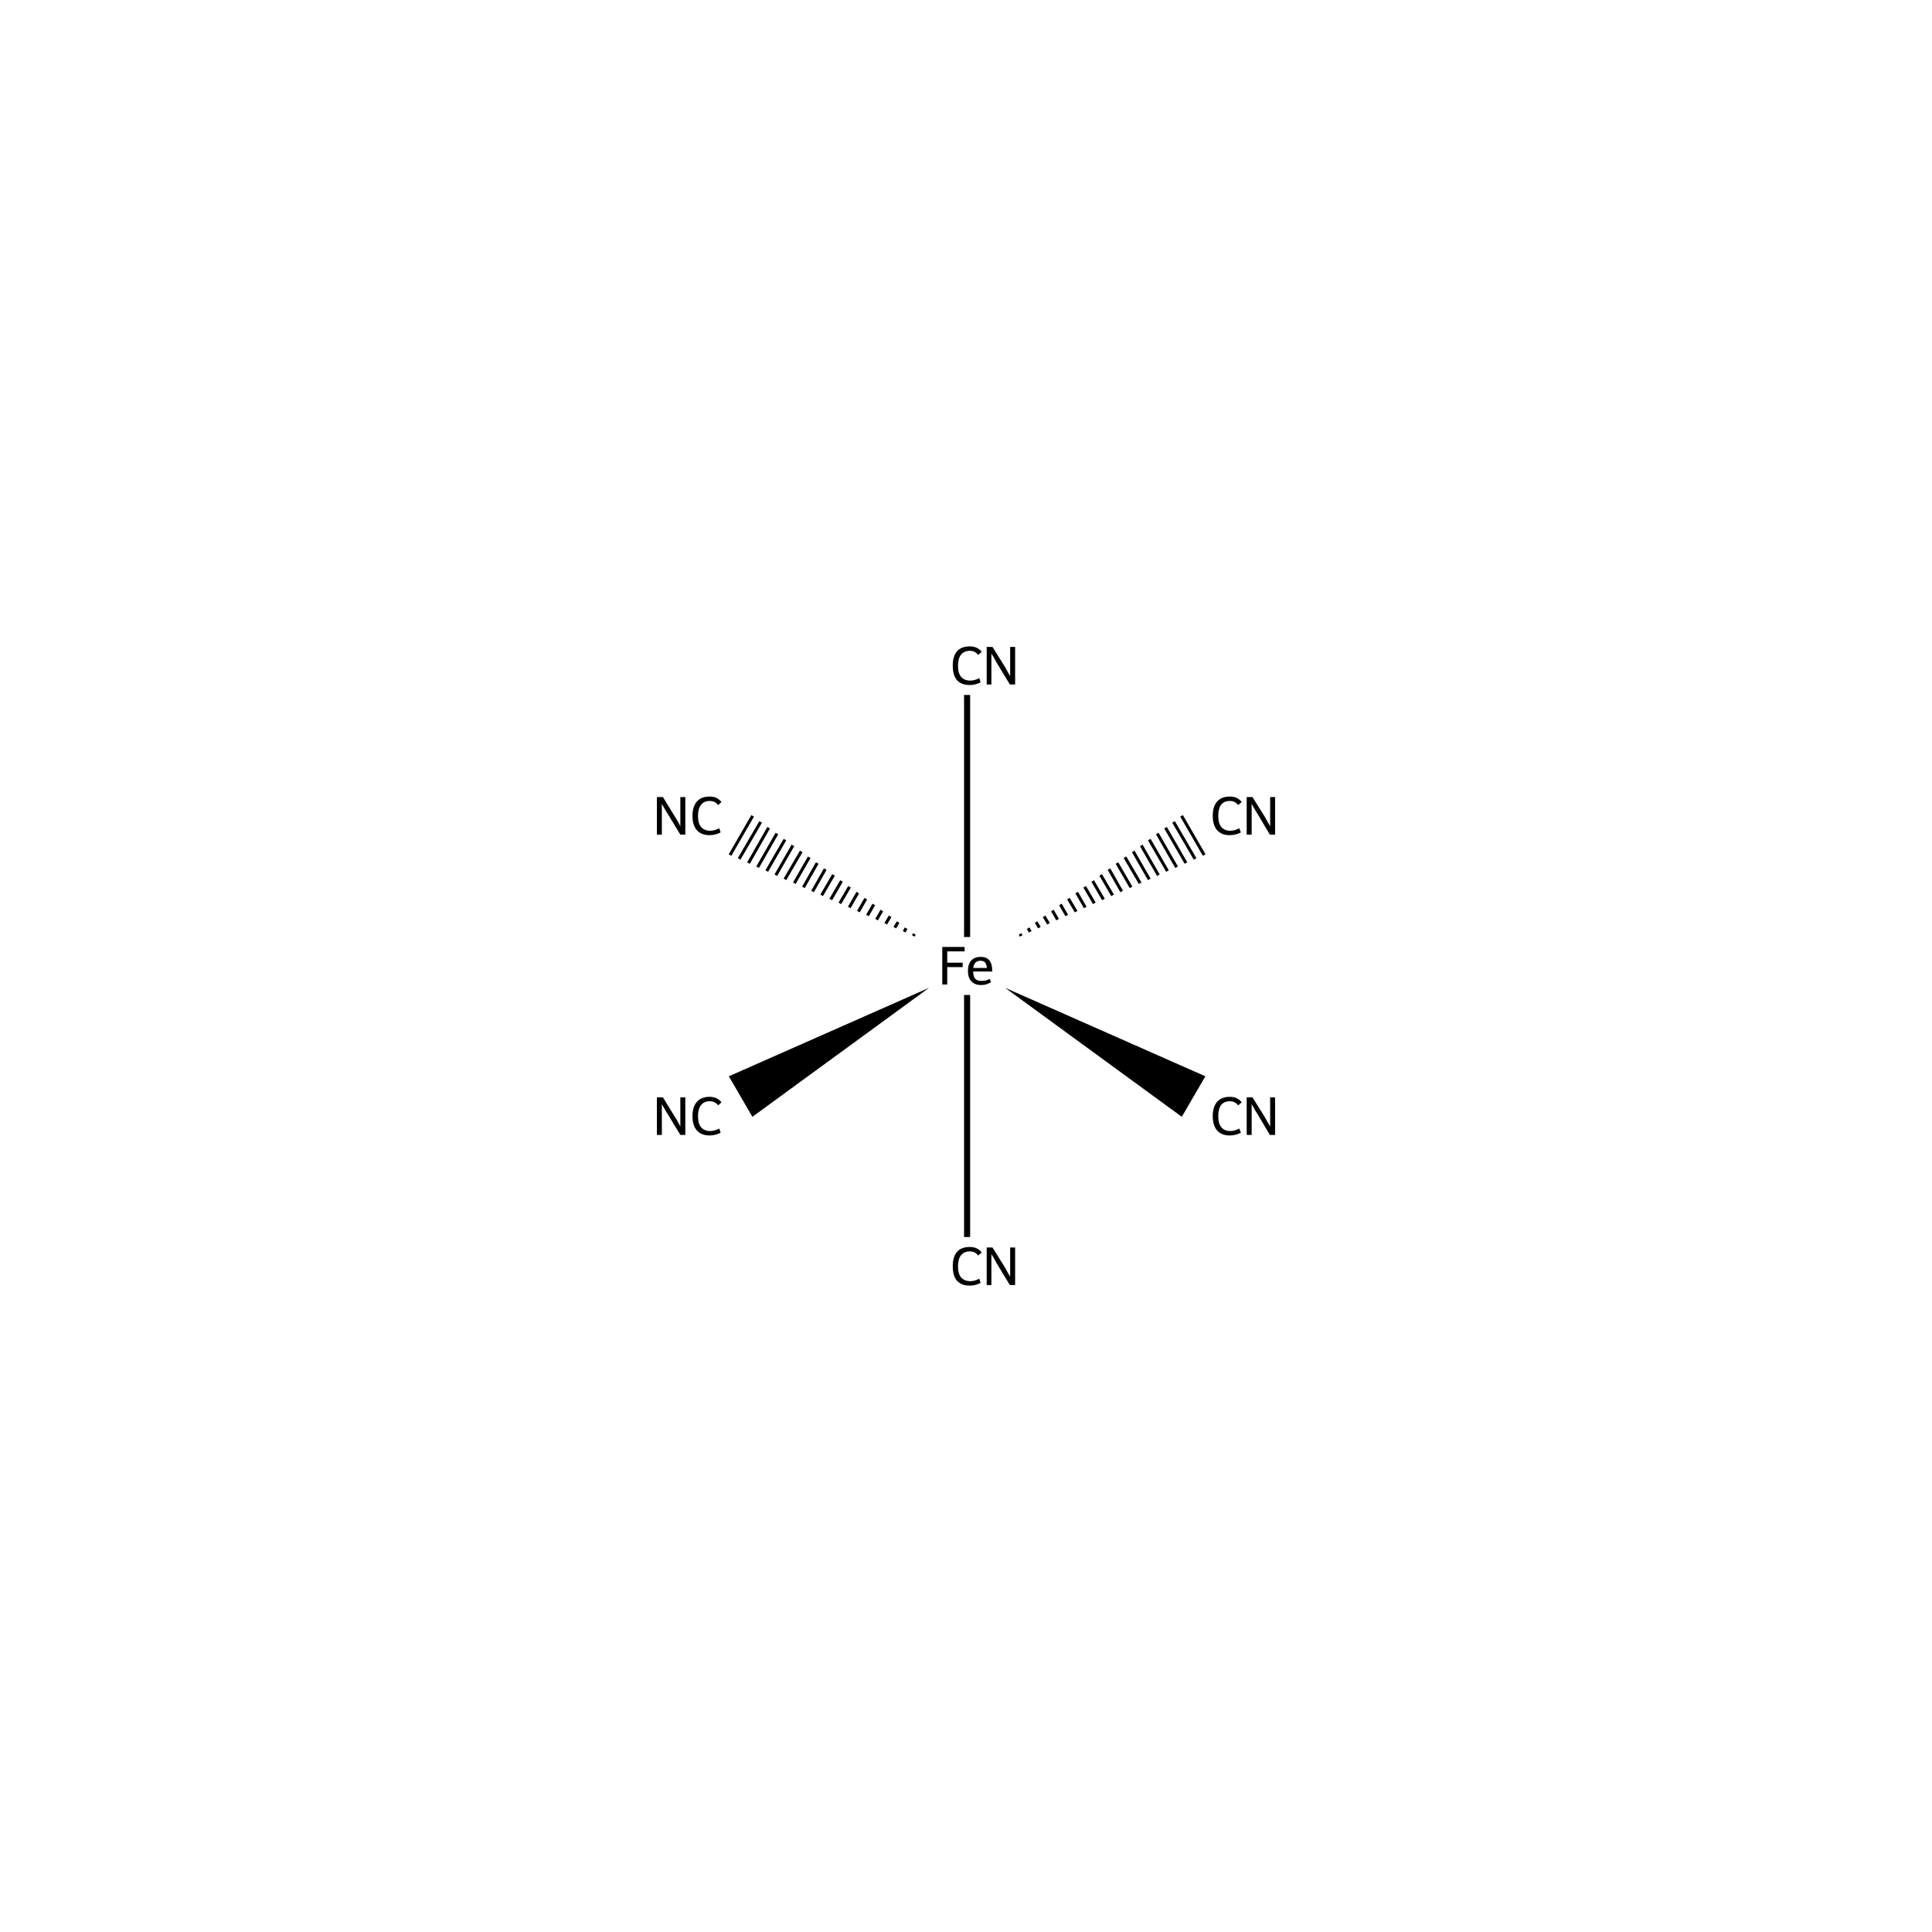
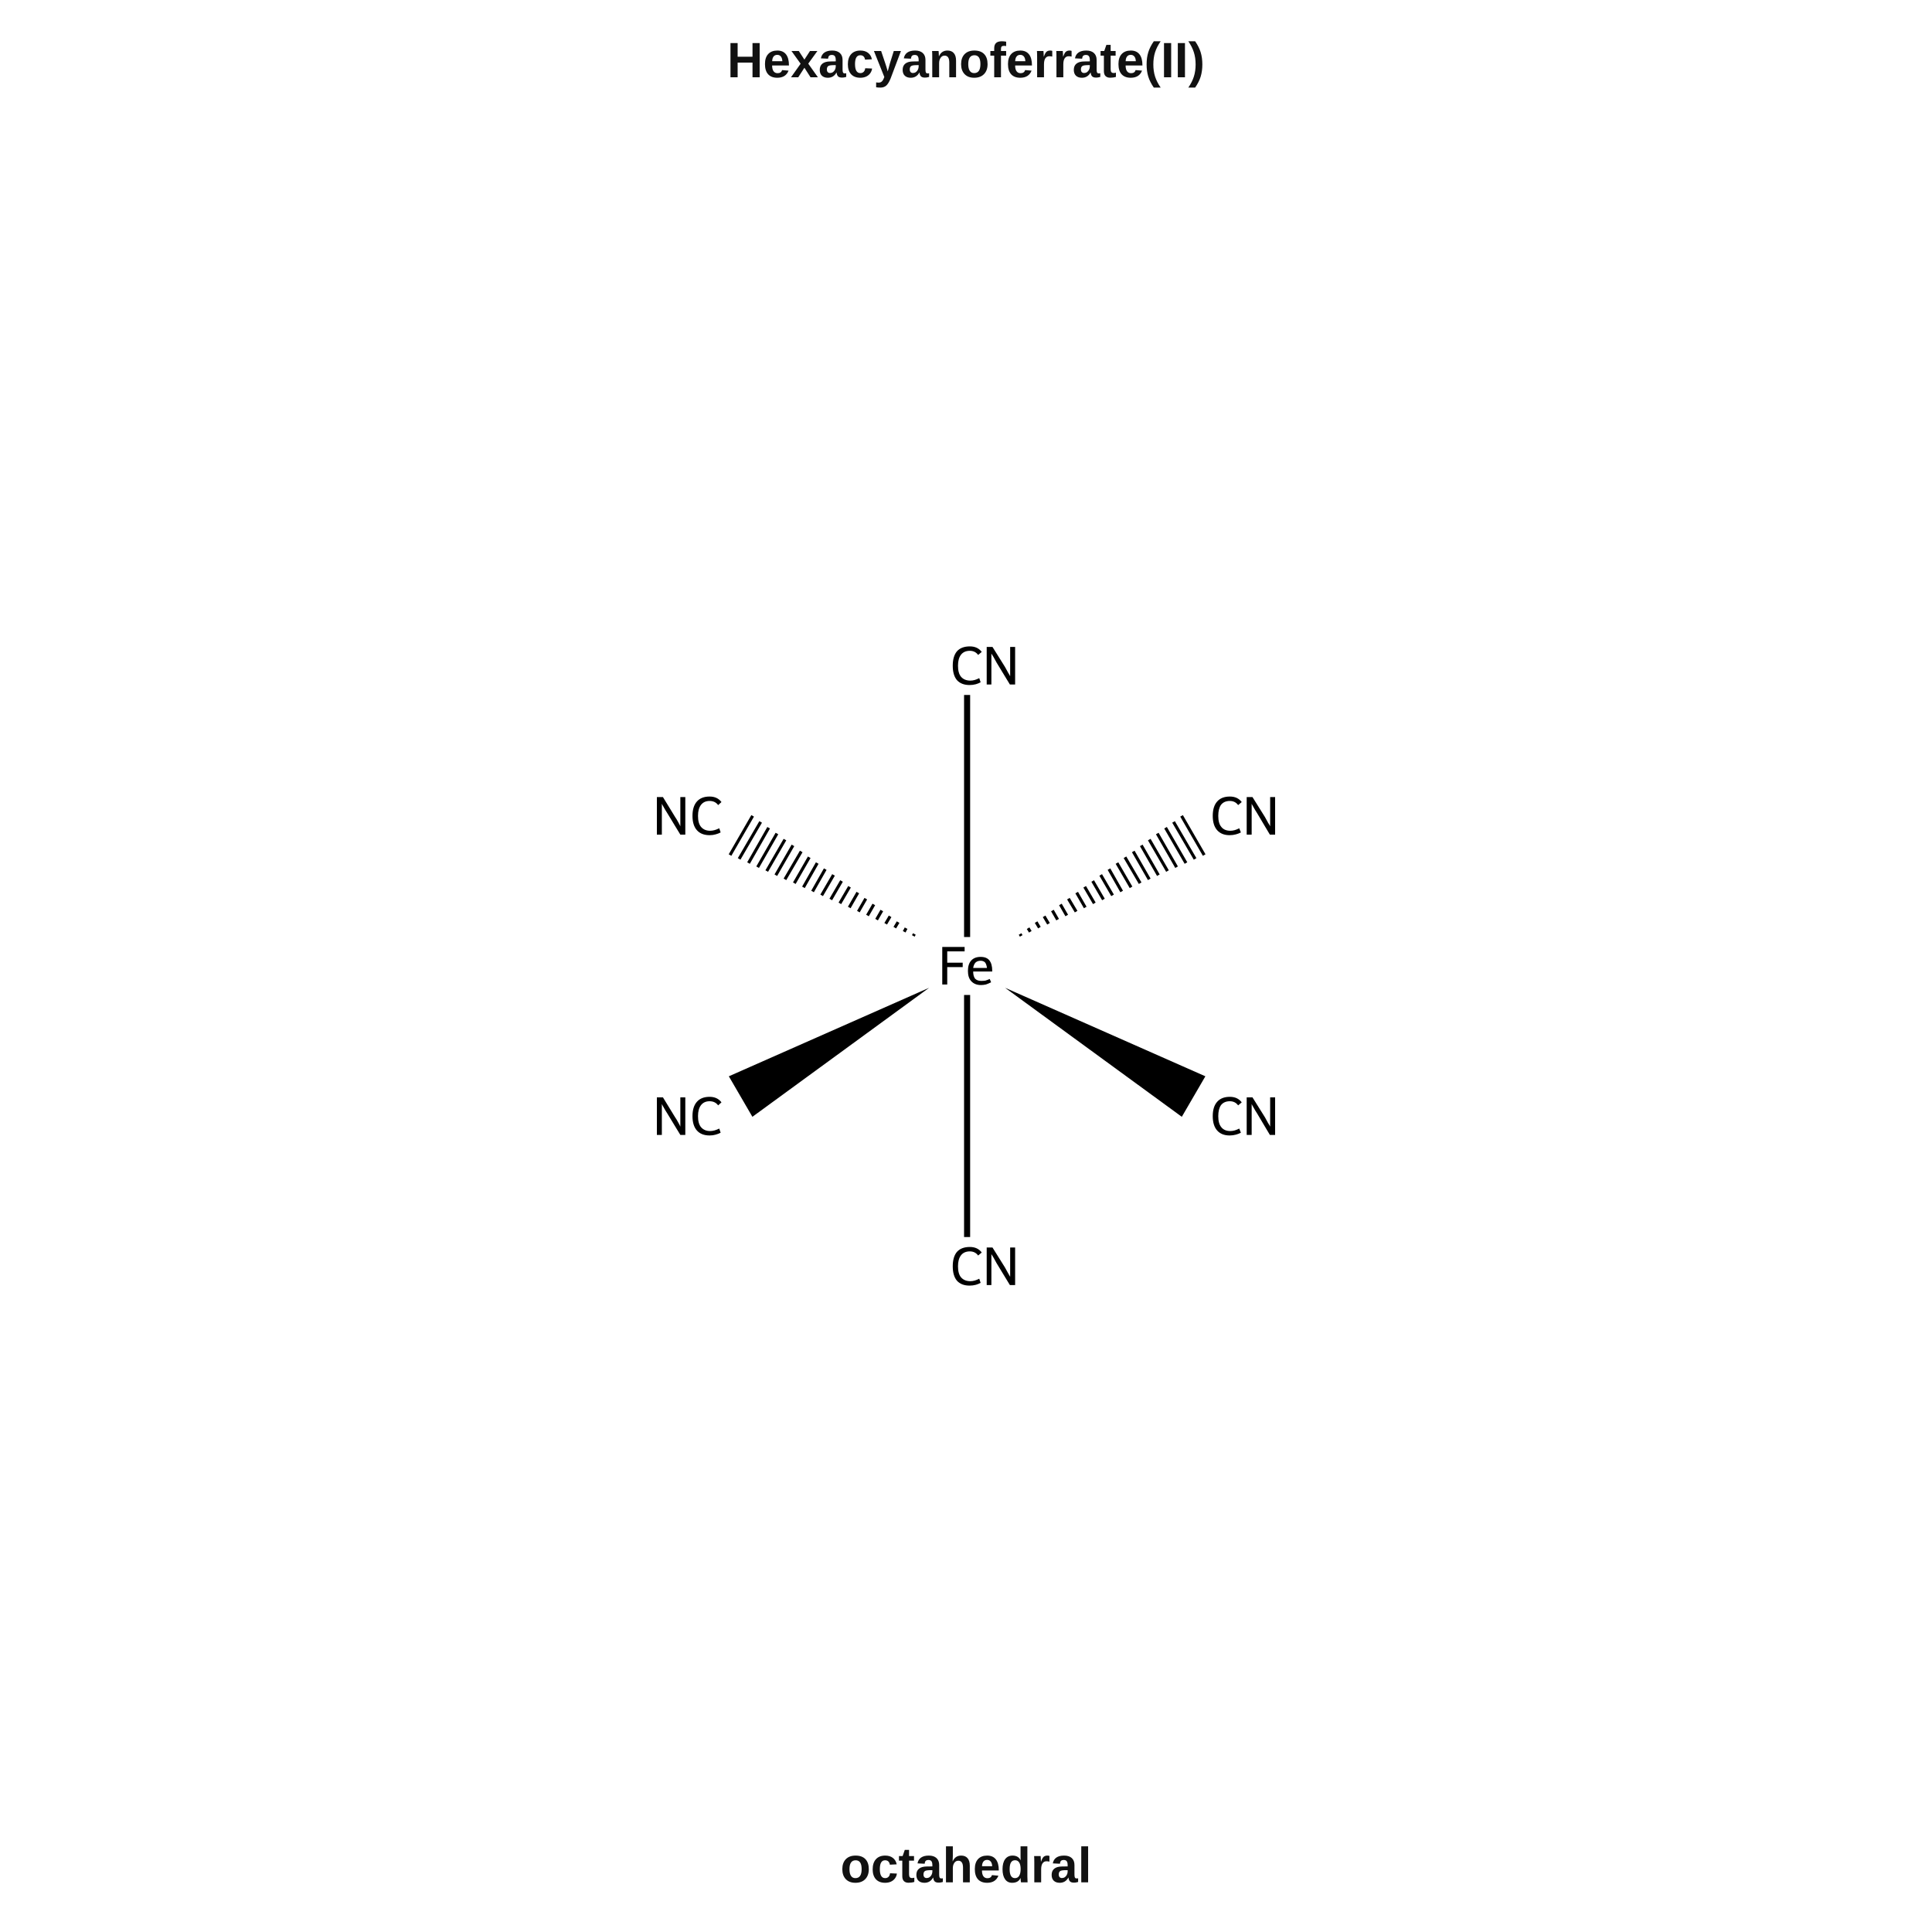
<svg xmlns="http://www.w3.org/2000/svg" version="1.1" baseProfile="full" xml:space="preserve" width="700px" height="700px" viewBox="0 0 700 700">
  <rect width="700" height="700" fill="#FFFFFF" />
  <rect style="opacity:1.0;fill:#FFFFFF;stroke:none" width="700.0" height="700.0" x="0.0" y="0.0"> </rect>
  <path class="bond-0 atom-0 atom-1" d="M 350.4,339.5 L 350.4,251.8" style="fill:none;fill-rule:evenodd;stroke:#000000;stroke-width:2.2px;stroke-linecap:butt;stroke-linejoin:miter;stroke-opacity:1" />
  <path class="bond-1 atom-0 atom-2" d="M 369.6,338.4 L 370.0,339.1" style="fill:none;fill-rule:evenodd;stroke:#000000;stroke-width:1.1px;stroke-linecap:butt;stroke-linejoin:miter;stroke-opacity:1" />
  <path class="bond-1 atom-0 atom-2" d="M 372.5,336.3 L 373.3,337.6" style="fill:none;fill-rule:evenodd;stroke:#000000;stroke-width:1.1px;stroke-linecap:butt;stroke-linejoin:miter;stroke-opacity:1" />
  <path class="bond-1 atom-0 atom-2" d="M 375.4,334.1 L 376.6,336.1" style="fill:none;fill-rule:evenodd;stroke:#000000;stroke-width:1.1px;stroke-linecap:butt;stroke-linejoin:miter;stroke-opacity:1" />
  <path class="bond-1 atom-0 atom-2" d="M 378.3,332.0 L 379.9,334.7" style="fill:none;fill-rule:evenodd;stroke:#000000;stroke-width:1.1px;stroke-linecap:butt;stroke-linejoin:miter;stroke-opacity:1" />
  <path class="bond-1 atom-0 atom-2" d="M 381.3,329.9 L 383.2,333.2" style="fill:none;fill-rule:evenodd;stroke:#000000;stroke-width:1.1px;stroke-linecap:butt;stroke-linejoin:miter;stroke-opacity:1" />
  <path class="bond-1 atom-0 atom-2" d="M 384.2,327.7 L 386.5,331.7" style="fill:none;fill-rule:evenodd;stroke:#000000;stroke-width:1.1px;stroke-linecap:butt;stroke-linejoin:miter;stroke-opacity:1" />
  <path class="bond-1 atom-0 atom-2" d="M 387.1,325.6 L 389.9,330.3" style="fill:none;fill-rule:evenodd;stroke:#000000;stroke-width:1.1px;stroke-linecap:butt;stroke-linejoin:miter;stroke-opacity:1" />
  <path class="bond-1 atom-0 atom-2" d="M 390.1,323.4 L 393.2,328.8" style="fill:none;fill-rule:evenodd;stroke:#000000;stroke-width:1.1px;stroke-linecap:butt;stroke-linejoin:miter;stroke-opacity:1" />
  <path class="bond-1 atom-0 atom-2" d="M 393.0,321.3 L 396.5,327.3" style="fill:none;fill-rule:evenodd;stroke:#000000;stroke-width:1.1px;stroke-linecap:butt;stroke-linejoin:miter;stroke-opacity:1" />
  <path class="bond-1 atom-0 atom-2" d="M 395.9,319.2 L 399.8,325.9" style="fill:none;fill-rule:evenodd;stroke:#000000;stroke-width:1.1px;stroke-linecap:butt;stroke-linejoin:miter;stroke-opacity:1" />
  <path class="bond-1 atom-0 atom-2" d="M 398.8,317.0 L 403.1,324.4" style="fill:none;fill-rule:evenodd;stroke:#000000;stroke-width:1.1px;stroke-linecap:butt;stroke-linejoin:miter;stroke-opacity:1" />
  <path class="bond-1 atom-0 atom-2" d="M 401.8,314.9 L 406.4,323.0" style="fill:none;fill-rule:evenodd;stroke:#000000;stroke-width:1.1px;stroke-linecap:butt;stroke-linejoin:miter;stroke-opacity:1" />
  <path class="bond-1 atom-0 atom-2" d="M 404.7,312.7 L 409.8,321.5" style="fill:none;fill-rule:evenodd;stroke:#000000;stroke-width:1.1px;stroke-linecap:butt;stroke-linejoin:miter;stroke-opacity:1" />
  <path class="bond-1 atom-0 atom-2" d="M 407.6,310.6 L 413.1,320.0" style="fill:none;fill-rule:evenodd;stroke:#000000;stroke-width:1.1px;stroke-linecap:butt;stroke-linejoin:miter;stroke-opacity:1" />
  <path class="bond-1 atom-0 atom-2" d="M 410.6,308.5 L 416.4,318.6" style="fill:none;fill-rule:evenodd;stroke:#000000;stroke-width:1.1px;stroke-linecap:butt;stroke-linejoin:miter;stroke-opacity:1" />
  <path class="bond-1 atom-0 atom-2" d="M 413.5,306.3 L 419.7,317.1" style="fill:none;fill-rule:evenodd;stroke:#000000;stroke-width:1.1px;stroke-linecap:butt;stroke-linejoin:miter;stroke-opacity:1" />
  <path class="bond-1 atom-0 atom-2" d="M 416.4,304.2 L 423.0,315.6" style="fill:none;fill-rule:evenodd;stroke:#000000;stroke-width:1.1px;stroke-linecap:butt;stroke-linejoin:miter;stroke-opacity:1" />
  <path class="bond-1 atom-0 atom-2" d="M 419.3,302.0 L 426.3,314.2" style="fill:none;fill-rule:evenodd;stroke:#000000;stroke-width:1.1px;stroke-linecap:butt;stroke-linejoin:miter;stroke-opacity:1" />
  <path class="bond-1 atom-0 atom-2" d="M 422.3,299.9 L 429.7,312.7" style="fill:none;fill-rule:evenodd;stroke:#000000;stroke-width:1.1px;stroke-linecap:butt;stroke-linejoin:miter;stroke-opacity:1" />
  <path class="bond-1 atom-0 atom-2" d="M 425.2,297.8 L 433.0,311.2" style="fill:none;fill-rule:evenodd;stroke:#000000;stroke-width:1.1px;stroke-linecap:butt;stroke-linejoin:miter;stroke-opacity:1" />
  <path class="bond-1 atom-0 atom-2" d="M 428.1,295.6 L 436.3,309.8" style="fill:none;fill-rule:evenodd;stroke:#000000;stroke-width:1.1px;stroke-linecap:butt;stroke-linejoin:miter;stroke-opacity:1" />
  <path class="bond-2 atom-0 atom-3" d="M 366.6,359.3 L 436.3,390.1 L 428.1,404.2 Z" style="fill:#000000;fill-rule:evenodd;fill-opacity:1;stroke:#000000;stroke-width:0.6px;stroke-linecap:butt;stroke-linejoin:miter;stroke-miterlimit:10;stroke-opacity:1;" />
  <path class="bond-3 atom-0 atom-4" d="M 350.4,360.5 L 350.4,448.2" style="fill:none;fill-rule:evenodd;stroke:#000000;stroke-width:2.2px;stroke-linecap:butt;stroke-linejoin:miter;stroke-opacity:1" />
  <path class="bond-4 atom-0 atom-5" d="M 334.2,359.3 L 272.7,404.2 L 264.5,390.1 Z" style="fill:#000000;fill-rule:evenodd;fill-opacity:1;stroke:#000000;stroke-width:0.6px;stroke-linecap:butt;stroke-linejoin:miter;stroke-miterlimit:10;stroke-opacity:1;" />
  <path class="bond-5 atom-0 atom-6" d="M 330.9,339.1 L 331.3,338.4" style="fill:none;fill-rule:evenodd;stroke:#000000;stroke-width:1.1px;stroke-linecap:butt;stroke-linejoin:miter;stroke-opacity:1" />
  <path class="bond-5 atom-0 atom-6" d="M 327.6,337.6 L 328.3,336.3" style="fill:none;fill-rule:evenodd;stroke:#000000;stroke-width:1.1px;stroke-linecap:butt;stroke-linejoin:miter;stroke-opacity:1" />
  <path class="bond-5 atom-0 atom-6" d="M 324.2,336.1 L 325.4,334.1" style="fill:none;fill-rule:evenodd;stroke:#000000;stroke-width:1.1px;stroke-linecap:butt;stroke-linejoin:miter;stroke-opacity:1" />
  <path class="bond-5 atom-0 atom-6" d="M 320.9,334.7 L 322.5,332.0" style="fill:none;fill-rule:evenodd;stroke:#000000;stroke-width:1.1px;stroke-linecap:butt;stroke-linejoin:miter;stroke-opacity:1" />
  <path class="bond-5 atom-0 atom-6" d="M 317.6,333.2 L 319.5,329.9" style="fill:none;fill-rule:evenodd;stroke:#000000;stroke-width:1.1px;stroke-linecap:butt;stroke-linejoin:miter;stroke-opacity:1" />
  <path class="bond-5 atom-0 atom-6" d="M 314.3,331.7 L 316.6,327.7" style="fill:none;fill-rule:evenodd;stroke:#000000;stroke-width:1.1px;stroke-linecap:butt;stroke-linejoin:miter;stroke-opacity:1" />
  <path class="bond-5 atom-0 atom-6" d="M 311.0,330.3 L 313.7,325.6" style="fill:none;fill-rule:evenodd;stroke:#000000;stroke-width:1.1px;stroke-linecap:butt;stroke-linejoin:miter;stroke-opacity:1" />
  <path class="bond-5 atom-0 atom-6" d="M 307.7,328.8 L 310.8,323.4" style="fill:none;fill-rule:evenodd;stroke:#000000;stroke-width:1.1px;stroke-linecap:butt;stroke-linejoin:miter;stroke-opacity:1" />
  <path class="bond-5 atom-0 atom-6" d="M 304.3,327.3 L 307.8,321.3" style="fill:none;fill-rule:evenodd;stroke:#000000;stroke-width:1.1px;stroke-linecap:butt;stroke-linejoin:miter;stroke-opacity:1" />
  <path class="bond-5 atom-0 atom-6" d="M 301.0,325.9 L 304.9,319.2" style="fill:none;fill-rule:evenodd;stroke:#000000;stroke-width:1.1px;stroke-linecap:butt;stroke-linejoin:miter;stroke-opacity:1" />
  <path class="bond-5 atom-0 atom-6" d="M 297.7,324.4 L 302.0,317.0" style="fill:none;fill-rule:evenodd;stroke:#000000;stroke-width:1.1px;stroke-linecap:butt;stroke-linejoin:miter;stroke-opacity:1" />
  <path class="bond-5 atom-0 atom-6" d="M 294.4,323.0 L 299.0,314.9" style="fill:none;fill-rule:evenodd;stroke:#000000;stroke-width:1.1px;stroke-linecap:butt;stroke-linejoin:miter;stroke-opacity:1" />
  <path class="bond-5 atom-0 atom-6" d="M 291.1,321.5 L 296.1,312.7" style="fill:none;fill-rule:evenodd;stroke:#000000;stroke-width:1.1px;stroke-linecap:butt;stroke-linejoin:miter;stroke-opacity:1" />
  <path class="bond-5 atom-0 atom-6" d="M 287.8,320.0 L 293.2,310.6" style="fill:none;fill-rule:evenodd;stroke:#000000;stroke-width:1.1px;stroke-linecap:butt;stroke-linejoin:miter;stroke-opacity:1" />
  <path class="bond-5 atom-0 atom-6" d="M 284.4,318.6 L 290.3,308.5" style="fill:none;fill-rule:evenodd;stroke:#000000;stroke-width:1.1px;stroke-linecap:butt;stroke-linejoin:miter;stroke-opacity:1" />
  <path class="bond-5 atom-0 atom-6" d="M 281.1,317.1 L 287.3,306.3" style="fill:none;fill-rule:evenodd;stroke:#000000;stroke-width:1.1px;stroke-linecap:butt;stroke-linejoin:miter;stroke-opacity:1" />
  <path class="bond-5 atom-0 atom-6" d="M 277.8,315.6 L 284.4,304.2" style="fill:none;fill-rule:evenodd;stroke:#000000;stroke-width:1.1px;stroke-linecap:butt;stroke-linejoin:miter;stroke-opacity:1" />
  <path class="bond-5 atom-0 atom-6" d="M 274.5,314.2 L 281.5,302.0" style="fill:none;fill-rule:evenodd;stroke:#000000;stroke-width:1.1px;stroke-linecap:butt;stroke-linejoin:miter;stroke-opacity:1" />
  <path class="bond-5 atom-0 atom-6" d="M 271.2,312.7 L 278.5,299.9" style="fill:none;fill-rule:evenodd;stroke:#000000;stroke-width:1.1px;stroke-linecap:butt;stroke-linejoin:miter;stroke-opacity:1" />
  <path class="bond-5 atom-0 atom-6" d="M 267.8,311.2 L 275.6,297.8" style="fill:none;fill-rule:evenodd;stroke:#000000;stroke-width:1.1px;stroke-linecap:butt;stroke-linejoin:miter;stroke-opacity:1" />
  <path class="bond-5 atom-0 atom-6" d="M 264.5,309.8 L 272.7,295.6" style="fill:none;fill-rule:evenodd;stroke:#000000;stroke-width:1.1px;stroke-linecap:butt;stroke-linejoin:miter;stroke-opacity:1" />
  <path class="atom-0" d="M 341.4 343.1 L 349.5 343.1 L 349.5 344.7 L 343.2 344.7 L 343.2 348.8 L 348.8 348.8 L 348.8 350.4 L 343.2 350.4 L 343.2 356.7 L 341.4 356.7 L 341.4 343.1 " fill="#000000" />
  <path class="atom-0" d="M 350.7 351.8 Q 350.7 349.3, 351.9 348.0 Q 353.1 346.7, 355.3 346.7 Q 357.5 346.7, 358.5 348.0 Q 359.5 349.3, 359.5 351.7 L 359.5 352.0 L 352.6 352.0 Q 352.6 353.7, 353.3 354.6 Q 354.1 355.4, 355.5 355.4 Q 356.3 355.4, 357.0 355.3 Q 357.7 355.1, 358.6 354.7 L 359.1 355.9 Q 358.1 356.4, 357.2 356.7 Q 356.3 356.9, 355.4 356.9 Q 353.2 356.9, 351.9 355.5 Q 350.7 354.2, 350.7 351.8 M 355.3 348.1 Q 354.2 348.1, 353.5 348.7 Q 352.8 349.4, 352.6 350.7 L 357.6 350.7 Q 357.4 349.3, 356.9 348.7 Q 356.3 348.1, 355.3 348.1 " fill="#000000" />
  <path class="atom-1" d="M 345.2 241.2 Q 345.2 237.8, 346.7 236.0 Q 348.3 234.2, 351.4 234.2 Q 354.2 234.2, 355.7 236.2 L 354.4 237.3 Q 353.3 235.8, 351.4 235.8 Q 349.3 235.8, 348.2 237.2 Q 347.1 238.6, 347.1 241.2 Q 347.1 243.9, 348.2 245.2 Q 349.4 246.6, 351.6 246.6 Q 353.1 246.6, 354.8 245.7 L 355.3 247.2 Q 354.6 247.6, 353.6 247.9 Q 352.5 248.2, 351.3 248.2 Q 348.3 248.2, 346.7 246.4 Q 345.2 244.6, 345.2 241.2 " fill="#000000" />
  <path class="atom-1" d="M 359.6 234.4 L 364.1 241.6 Q 364.5 242.3, 365.2 243.6 Q 365.9 244.9, 366.0 245.0 L 366.0 234.4 L 367.8 234.4 L 367.8 248.0 L 365.9 248.0 L 361.1 240.1 Q 360.6 239.2, 360.0 238.1 Q 359.4 237.1, 359.2 236.8 L 359.2 248.0 L 357.5 248.0 L 357.5 234.4 L 359.6 234.4 " fill="#000000" />
  <path class="atom-2" d="M 439.4 295.6 Q 439.4 292.2, 441.0 290.4 Q 442.6 288.6, 445.6 288.6 Q 448.4 288.6, 449.9 290.6 L 448.6 291.7 Q 447.5 290.2, 445.6 290.2 Q 443.5 290.2, 442.4 291.6 Q 441.4 293.0, 441.4 295.6 Q 441.4 298.3, 442.5 299.6 Q 443.6 301.0, 445.8 301.0 Q 447.3 301.0, 449.0 300.1 L 449.6 301.6 Q 448.9 302.0, 447.8 302.3 Q 446.7 302.6, 445.5 302.6 Q 442.6 302.6, 441.0 300.8 Q 439.4 299.0, 439.4 295.6 " fill="#000000" />
  <path class="atom-2" d="M 453.8 288.8 L 458.3 296.0 Q 458.7 296.7, 459.4 298.0 Q 460.2 299.3, 460.2 299.4 L 460.2 288.8 L 462.0 288.8 L 462.0 302.4 L 460.1 302.4 L 455.4 294.5 Q 454.8 293.6, 454.2 292.5 Q 453.6 291.5, 453.5 291.2 L 453.5 302.4 L 451.7 302.4 L 451.7 288.8 L 453.8 288.8 " fill="#000000" />
  <path class="atom-3" d="M 439.4 404.4 Q 439.4 401.0, 441.0 399.2 Q 442.6 397.4, 445.6 397.4 Q 448.4 397.4, 449.9 399.4 L 448.6 400.5 Q 447.5 399.0, 445.6 399.0 Q 443.5 399.0, 442.4 400.4 Q 441.4 401.8, 441.4 404.4 Q 441.4 407.1, 442.5 408.4 Q 443.6 409.8, 445.8 409.8 Q 447.3 409.8, 449.0 408.9 L 449.6 410.4 Q 448.9 410.8, 447.8 411.1 Q 446.7 411.4, 445.5 411.4 Q 442.6 411.4, 441.0 409.6 Q 439.4 407.8, 439.4 404.4 " fill="#000000" />
  <path class="atom-3" d="M 453.8 397.6 L 458.3 404.8 Q 458.7 405.5, 459.4 406.8 Q 460.2 408.1, 460.2 408.2 L 460.2 397.6 L 462.0 397.6 L 462.0 411.2 L 460.1 411.2 L 455.4 403.3 Q 454.8 402.4, 454.2 401.3 Q 453.6 400.3, 453.5 400.0 L 453.5 411.2 L 451.7 411.2 L 451.7 397.6 L 453.8 397.6 " fill="#000000" />
  <path class="atom-4" d="M 345.2 458.8 Q 345.2 455.4, 346.7 453.6 Q 348.3 451.8, 351.4 451.8 Q 354.2 451.8, 355.7 453.8 L 354.4 454.9 Q 353.3 453.4, 351.4 453.4 Q 349.3 453.4, 348.2 454.8 Q 347.1 456.2, 347.1 458.8 Q 347.1 461.5, 348.2 462.8 Q 349.4 464.2, 351.6 464.2 Q 353.1 464.2, 354.8 463.3 L 355.3 464.8 Q 354.6 465.2, 353.6 465.5 Q 352.5 465.8, 351.3 465.8 Q 348.3 465.8, 346.7 464.0 Q 345.2 462.2, 345.2 458.8 " fill="#000000" />
  <path class="atom-4" d="M 359.6 452.0 L 364.1 459.2 Q 364.5 459.9, 365.2 461.2 Q 365.9 462.5, 366.0 462.6 L 366.0 452.0 L 367.8 452.0 L 367.8 465.6 L 365.9 465.6 L 361.1 457.7 Q 360.6 456.8, 360.0 455.7 Q 359.4 454.7, 359.2 454.4 L 359.2 465.6 L 357.5 465.6 L 357.5 452.0 L 359.6 452.0 " fill="#000000" />
  <path class="atom-5" d="M 240.2 397.6 L 244.6 404.8 Q 245.1 405.5, 245.8 406.8 Q 246.5 408.1, 246.5 408.2 L 246.5 397.6 L 248.3 397.6 L 248.3 411.2 L 246.5 411.2 L 241.7 403.3 Q 241.1 402.4, 240.5 401.3 Q 239.9 400.3, 239.8 400.0 L 239.8 411.2 L 238.0 411.2 L 238.0 397.6 L 240.2 397.6 " fill="#000000" />
  <path class="atom-5" d="M 250.9 404.4 Q 250.9 401.0, 252.5 399.2 Q 254.1 397.4, 257.1 397.4 Q 259.9 397.4, 261.4 399.4 L 260.2 400.5 Q 259.1 399.0, 257.1 399.0 Q 255.1 399.0, 254.0 400.4 Q 252.9 401.8, 252.9 404.4 Q 252.9 407.1, 254.0 408.4 Q 255.2 409.8, 257.3 409.8 Q 258.8 409.8, 260.6 408.9 L 261.1 410.4 Q 260.4 410.8, 259.3 411.1 Q 258.3 411.4, 257.1 411.4 Q 254.1 411.4, 252.5 409.6 Q 250.9 407.8, 250.9 404.4 " fill="#000000" />
  <path class="atom-6" d="M 240.2 288.8 L 244.6 296.0 Q 245.1 296.7, 245.8 298.0 Q 246.5 299.3, 246.5 299.4 L 246.5 288.8 L 248.3 288.8 L 248.3 302.4 L 246.5 302.4 L 241.7 294.5 Q 241.1 293.6, 240.5 292.5 Q 239.9 291.5, 239.8 291.2 L 239.8 302.4 L 238.0 302.4 L 238.0 288.8 L 240.2 288.8 " fill="#000000" />
  <path class="atom-6" d="M 250.9 295.6 Q 250.9 292.2, 252.5 290.4 Q 254.1 288.6, 257.1 288.6 Q 259.9 288.6, 261.4 290.6 L 260.2 291.7 Q 259.1 290.2, 257.1 290.2 Q 255.1 290.2, 254.0 291.6 Q 252.9 293.0, 252.9 295.6 Q 252.9 298.3, 254.0 299.6 Q 255.2 301.0, 257.3 301.0 Q 258.8 301.0, 260.6 300.1 L 261.1 301.6 Q 260.4 302.0, 259.3 302.3 Q 258.3 302.6, 257.1 302.6 Q 254.1 302.6, 252.5 300.8 Q 250.9 299.0, 250.9 295.6 " fill="#000000" />
+   <text x="350.0" y="28" text-anchor="middle" font-family="Arial, Helvetica, sans-serif" font-size="18" font-weight="700" fill="#111111">Hexacyanoferrate(II)</text>
+   <text class="coordchem-geometry-label" x="350.0" y="682" text-anchor="middle" font-family="Arial, Helvetica, sans-serif" font-size="18" font-weight="700" fill="#111111">octahedral</text>
</svg>
